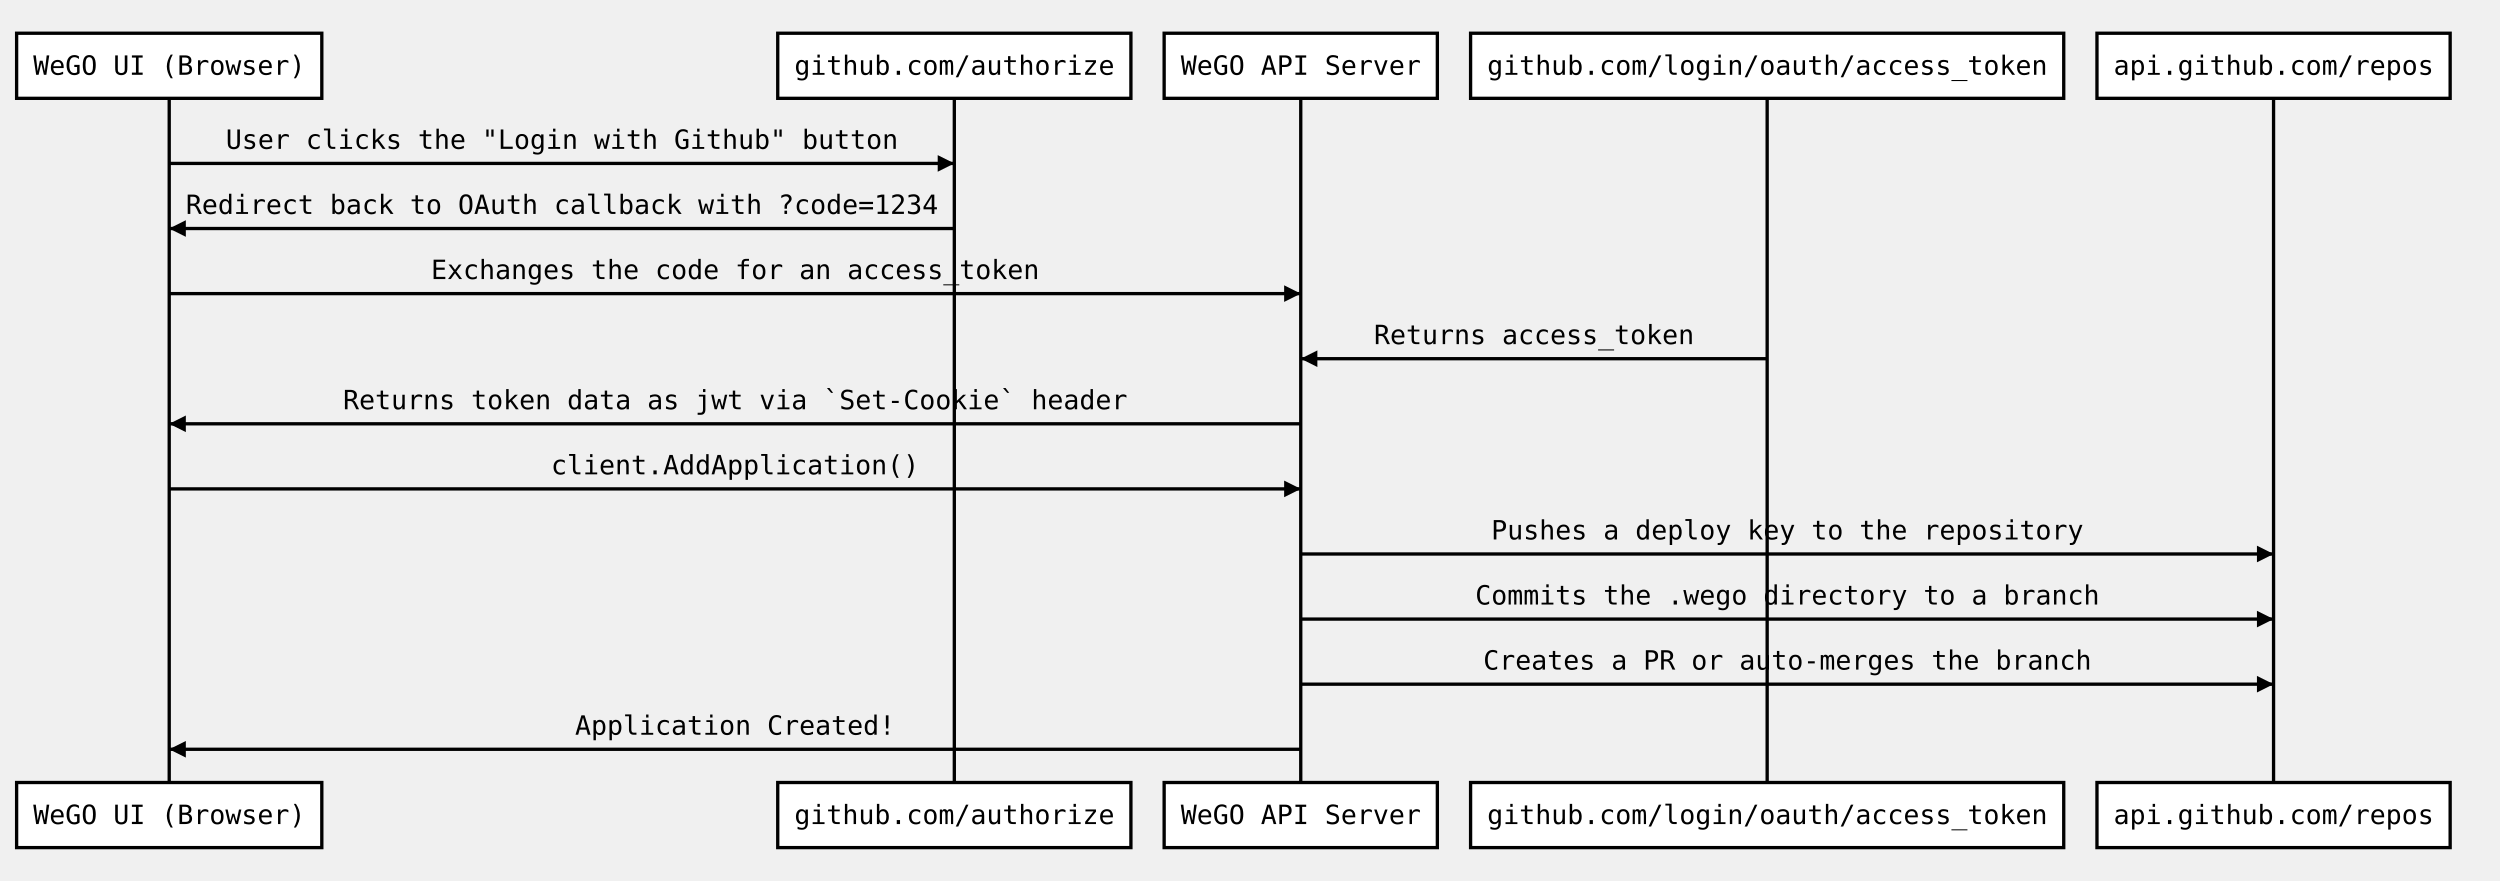
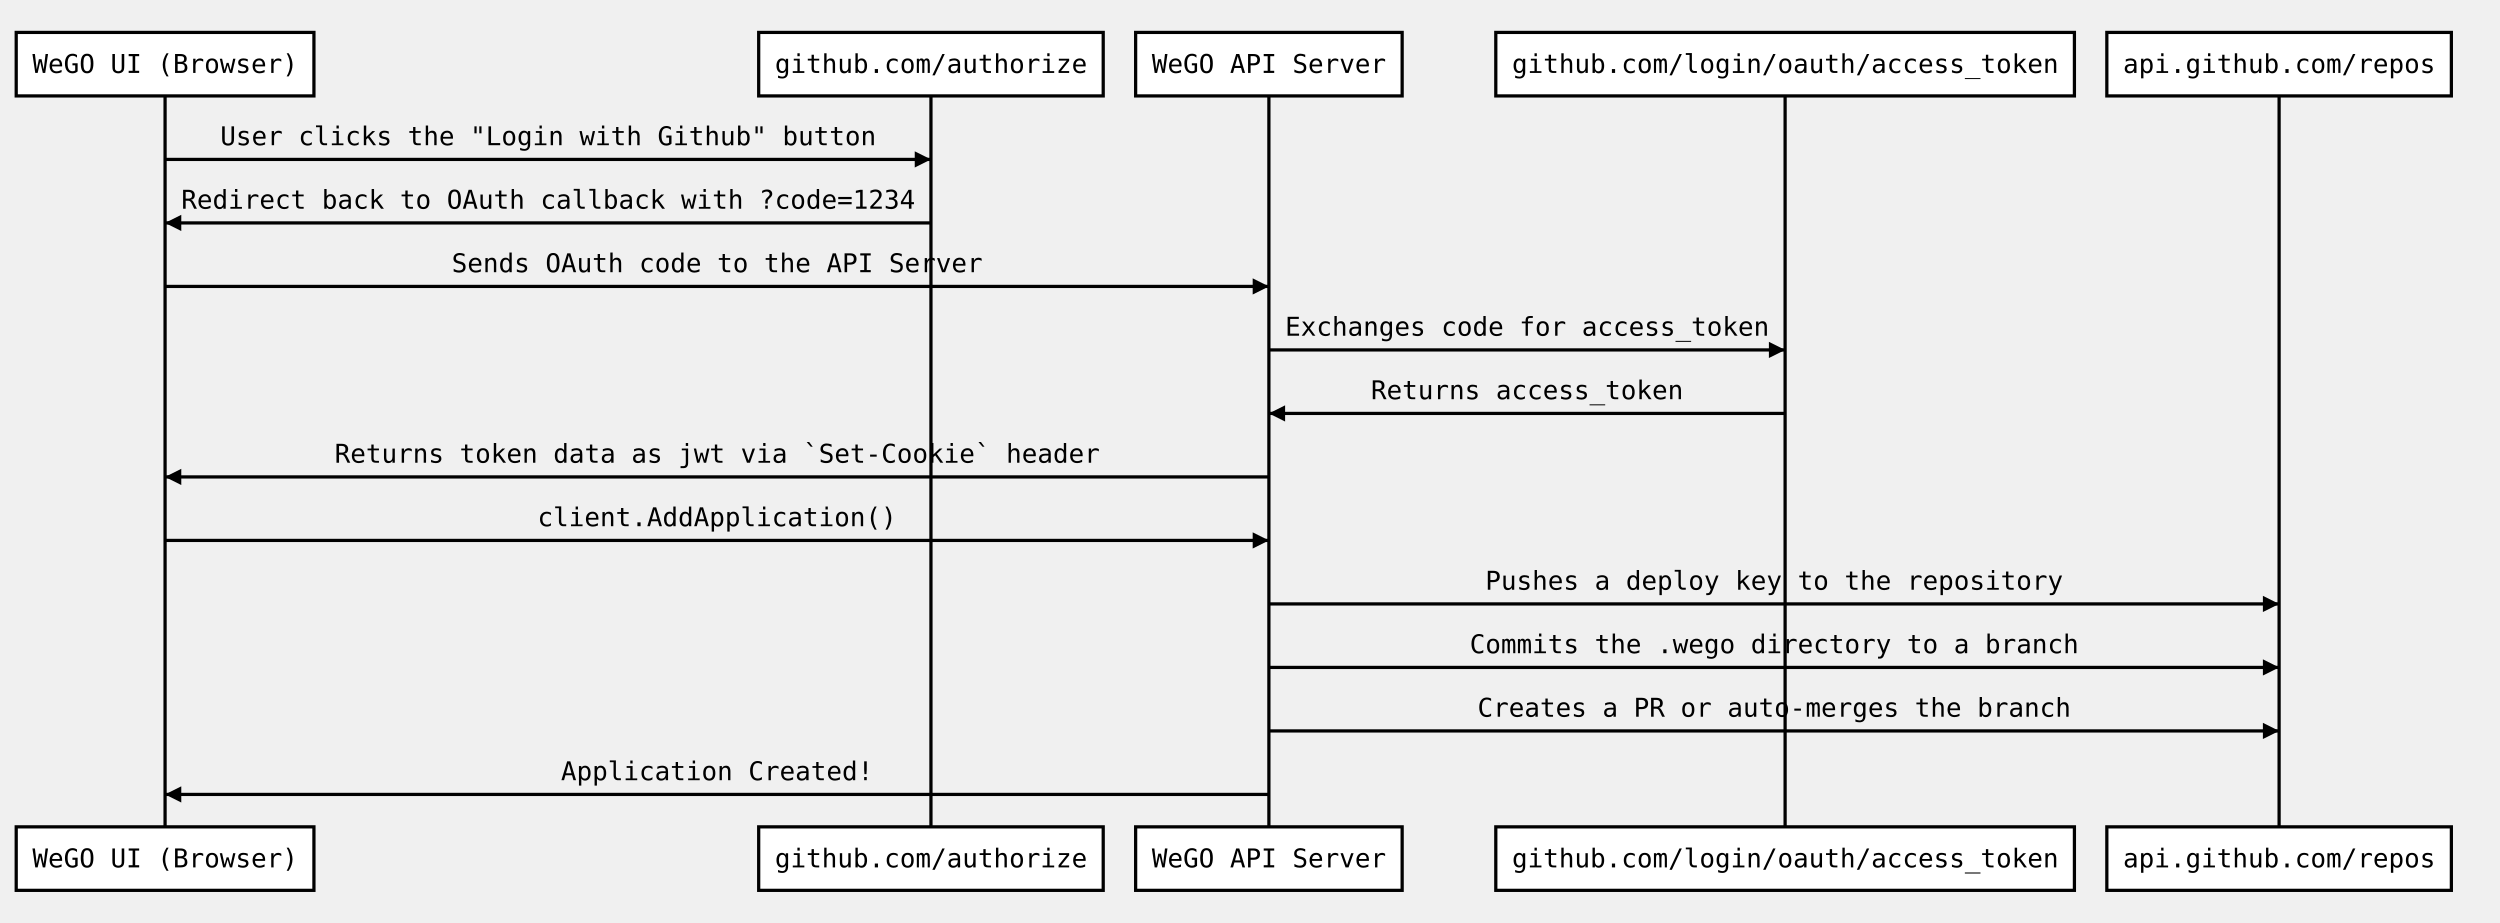
- <svg xmlns="http://www.w3.org/2000/svg" width="1504.422px" height="530.062px" class="sequence simple">
+ <svg xmlns="http://www.w3.org/2000/svg" width="1542.188px" height="569.234px" class="sequence simple">
  <defs>
    <marker viewBox="0 0 5 5" markerWidth="5" markerHeight="5" orient="auto" refX="5" refY="2.5" id="markerArrowBlock">
      <path d="M 0 0 L 5 2.5 L 0 5 z" />
    </marker>
    <marker viewBox="0 0 9.6 16" markerWidth="4" markerHeight="16" orient="auto" refX="9.6" refY="8" id="markerArrowOpen">
      <path d="M 9.6,8 1.92,16 0,13.7 5.76,8 0,2.286 1.92,0 9.6,8 z" />
    </marker>
  </defs>
  <g class="title" />
  <g class="actor">
    <rect x="10" y="20" width="183.656" height="39.172" stroke="#000000" fill="#ffffff" style="stroke-width: 2;" />
    <text x="20" y="45" style="font-size: 16px; font-family: &quot;Andale Mono&quot;, monospace;">
      <tspan x="20">WeGO UI (Browser)</tspan>
    </text>
  </g>
  <g class="actor">
-     <rect x="10" y="470.891" width="183.656" height="39.172" stroke="#000000" fill="#ffffff" style="stroke-width: 2;" />
-     <text x="20" y="495.891" style="font-size: 16px; font-family: &quot;Andale Mono&quot;, monospace;">
+     <rect x="10" y="510.062" width="183.656" height="39.172" stroke="#000000" fill="#ffffff" style="stroke-width: 2;" />
+     <text x="20" y="535.062" style="font-size: 16px; font-family: &quot;Andale Mono&quot;, monospace;">
      <tspan x="20">WeGO UI (Browser)</tspan>
    </text>
  </g>
-   <line x1="101.828" x2="101.828" y1="59.172" y2="470.891" stroke="#000000" fill="none" style="stroke-width: 2;" />
+   <line x1="101.828" x2="101.828" y1="59.172" y2="510.062" stroke="#000000" fill="none" style="stroke-width: 2;" />
  <g class="actor">
    <rect x="468.016" y="20" width="212.531" height="39.172" stroke="#000000" fill="#ffffff" style="stroke-width: 2;" />
    <text x="478.016" y="45" style="font-size: 16px; font-family: &quot;Andale Mono&quot;, monospace;">
      <tspan x="478.016">github.com/authorize</tspan>
    </text>
  </g>
  <g class="actor">
-     <rect x="468.016" y="470.891" width="212.531" height="39.172" stroke="#000000" fill="#ffffff" style="stroke-width: 2;" />
-     <text x="478.016" y="495.891" style="font-size: 16px; font-family: &quot;Andale Mono&quot;, monospace;">
+     <rect x="468.016" y="510.062" width="212.531" height="39.172" stroke="#000000" fill="#ffffff" style="stroke-width: 2;" />
+     <text x="478.016" y="535.062" style="font-size: 16px; font-family: &quot;Andale Mono&quot;, monospace;">
      <tspan x="478.016">github.com/authorize</tspan>
    </text>
  </g>
-   <line x1="574.281" x2="574.281" y1="59.172" y2="470.891" stroke="#000000" fill="none" style="stroke-width: 2;" />
+   <line x1="574.281" x2="574.281" y1="59.172" y2="510.062" stroke="#000000" fill="none" style="stroke-width: 2;" />
  <g class="actor">
    <rect x="700.547" y="20" width="164.406" height="39.172" stroke="#000000" fill="#ffffff" style="stroke-width: 2;" />
    <text x="710.547" y="45" style="font-size: 16px; font-family: &quot;Andale Mono&quot;, monospace;">
      <tspan x="710.547">WeGO API Server</tspan>
    </text>
  </g>
  <g class="actor">
-     <rect x="700.547" y="470.891" width="164.406" height="39.172" stroke="#000000" fill="#ffffff" style="stroke-width: 2;" />
-     <text x="710.547" y="495.891" style="font-size: 16px; font-family: &quot;Andale Mono&quot;, monospace;">
+     <rect x="700.547" y="510.062" width="164.406" height="39.172" stroke="#000000" fill="#ffffff" style="stroke-width: 2;" />
+     <text x="710.547" y="535.062" style="font-size: 16px; font-family: &quot;Andale Mono&quot;, monospace;">
      <tspan x="710.547">WeGO API Server</tspan>
    </text>
  </g>
-   <line x1="782.75" x2="782.75" y1="59.172" y2="470.891" stroke="#000000" fill="none" style="stroke-width: 2;" />
+   <line x1="782.75" x2="782.75" y1="59.172" y2="510.062" stroke="#000000" fill="none" style="stroke-width: 2;" />
  <g class="actor">
-     <rect x="884.953" y="20" width="356.938" height="39.172" stroke="#000000" fill="#ffffff" style="stroke-width: 2;" />
-     <text x="894.953" y="45" style="font-size: 16px; font-family: &quot;Andale Mono&quot;, monospace;">
-       <tspan x="894.953">github.com/login/oauth/access_token</tspan>
+     <rect x="922.719" y="20" width="356.938" height="39.172" stroke="#000000" fill="#ffffff" style="stroke-width: 2;" />
+     <text x="932.719" y="45" style="font-size: 16px; font-family: &quot;Andale Mono&quot;, monospace;">
+       <tspan x="932.719">github.com/login/oauth/access_token</tspan>
    </text>
  </g>
  <g class="actor">
-     <rect x="884.953" y="470.891" width="356.938" height="39.172" stroke="#000000" fill="#ffffff" style="stroke-width: 2;" />
-     <text x="894.953" y="495.891" style="font-size: 16px; font-family: &quot;Andale Mono&quot;, monospace;">
-       <tspan x="894.953">github.com/login/oauth/access_token</tspan>
+     <rect x="922.719" y="510.062" width="356.938" height="39.172" stroke="#000000" fill="#ffffff" style="stroke-width: 2;" />
+     <text x="932.719" y="535.062" style="font-size: 16px; font-family: &quot;Andale Mono&quot;, monospace;">
+       <tspan x="932.719">github.com/login/oauth/access_token</tspan>
    </text>
  </g>
-   <line x1="1063.422" x2="1063.422" y1="59.172" y2="470.891" stroke="#000000" fill="none" style="stroke-width: 2;" />
+   <line x1="1101.188" x2="1101.188" y1="59.172" y2="510.062" stroke="#000000" fill="none" style="stroke-width: 2;" />
  <g class="actor">
-     <rect x="1261.891" y="20" width="212.531" height="39.172" stroke="#000000" fill="#ffffff" style="stroke-width: 2;" />
-     <text x="1271.891" y="45" style="font-size: 16px; font-family: &quot;Andale Mono&quot;, monospace;">
-       <tspan x="1271.891">api.github.com/repos</tspan>
+     <rect x="1299.656" y="20" width="212.531" height="39.172" stroke="#000000" fill="#ffffff" style="stroke-width: 2;" />
+     <text x="1309.656" y="45" style="font-size: 16px; font-family: &quot;Andale Mono&quot;, monospace;">
+       <tspan x="1309.656">api.github.com/repos</tspan>
    </text>
  </g>
  <g class="actor">
-     <rect x="1261.891" y="470.891" width="212.531" height="39.172" stroke="#000000" fill="#ffffff" style="stroke-width: 2;" />
-     <text x="1271.891" y="495.891" style="font-size: 16px; font-family: &quot;Andale Mono&quot;, monospace;">
-       <tspan x="1271.891">api.github.com/repos</tspan>
+     <rect x="1299.656" y="510.062" width="212.531" height="39.172" stroke="#000000" fill="#ffffff" style="stroke-width: 2;" />
+     <text x="1309.656" y="535.062" style="font-size: 16px; font-family: &quot;Andale Mono&quot;, monospace;">
+       <tspan x="1309.656">api.github.com/repos</tspan>
    </text>
  </g>
-   <line x1="1368.156" x2="1368.156" y1="59.172" y2="470.891" stroke="#000000" fill="none" style="stroke-width: 2;" />
+   <line x1="1405.922" x2="1405.922" y1="59.172" y2="510.062" stroke="#000000" fill="none" style="stroke-width: 2;" />
  <g class="signal">
    <text x="135.891" y="89.586" style="font-size: 16px; font-family: &quot;Andale Mono&quot;, monospace;">
      <tspan x="135.891">User clicks the "Login with Github" button</tspan>
    </text>
    <line x1="101.828" x2="574.281" y1="98.344" y2="98.344" stroke="#000000" fill="none" style="stroke-width: 2; marker-end: url(&quot;#markerArrowBlock&quot;);" />
  </g>
  <g class="signal">
    <text x="111.828" y="128.758" style="font-size: 16px; font-family: &quot;Andale Mono&quot;, monospace;">
      <tspan x="111.828">Redirect back to OAuth callback with ?code=1234</tspan>
    </text>
    <line x1="574.281" x2="101.828" y1="137.516" y2="137.516" stroke="#000000" fill="none" style="stroke-width: 2; marker-end: url(&quot;#markerArrowBlock&quot;);" />
  </g>
  <g class="signal">
-     <text x="259.383" y="167.93" style="font-size: 16px; font-family: &quot;Andale Mono&quot;, monospace;">
-       <tspan x="259.383">Exchanges the code for an access_token</tspan>
+     <text x="278.633" y="167.93" style="font-size: 16px; font-family: &quot;Andale Mono&quot;, monospace;">
+       <tspan x="278.633">Sends OAuth code to the API Server</tspan>
    </text>
    <line x1="101.828" x2="782.75" y1="176.688" y2="176.688" stroke="#000000" fill="none" style="stroke-width: 2; marker-end: url(&quot;#markerArrowBlock&quot;);" />
  </g>
  <g class="signal">
-     <text x="826.82" y="207.102" style="font-size: 16px; font-family: &quot;Andale Mono&quot;, monospace;">
-       <tspan x="826.82">Returns access_token</tspan>
+     <text x="792.75" y="207.102" style="font-size: 16px; font-family: &quot;Andale Mono&quot;, monospace;">
+       <tspan x="792.75">Exchanges code for access_token</tspan>
    </text>
-     <line x1="1063.422" x2="782.75" y1="215.859" y2="215.859" stroke="#000000" fill="none" style="stroke-width: 2; marker-end: url(&quot;#markerArrowBlock&quot;);" />
+     <line x1="782.75" x2="1101.188" y1="215.859" y2="215.859" stroke="#000000" fill="none" style="stroke-width: 2; marker-end: url(&quot;#markerArrowBlock&quot;);" />
  </g>
  <g class="signal">
-     <text x="206.438" y="246.273" style="font-size: 16px; font-family: &quot;Andale Mono&quot;, monospace;">
+     <text x="845.703" y="246.273" style="font-size: 16px; font-family: &quot;Andale Mono&quot;, monospace;">
+       <tspan x="845.703">Returns access_token</tspan>
+     </text>
+     <line x1="1101.188" x2="782.75" y1="255.031" y2="255.031" stroke="#000000" fill="none" style="stroke-width: 2; marker-end: url(&quot;#markerArrowBlock&quot;);" />
+   </g>
+   <g class="signal">
+     <text x="206.438" y="285.445" style="font-size: 16px; font-family: &quot;Andale Mono&quot;, monospace;">
      <tspan x="206.438">Returns token data as jwt via `Set-Cookie` header</tspan>
    </text>
-     <line x1="782.75" x2="101.828" y1="255.031" y2="255.031" stroke="#000000" fill="none" style="stroke-width: 2; marker-end: url(&quot;#markerArrowBlock&quot;);" />
+     <line x1="782.75" x2="101.828" y1="294.203" y2="294.203" stroke="#000000" fill="none" style="stroke-width: 2; marker-end: url(&quot;#markerArrowBlock&quot;);" />
  </g>
  <g class="signal">
-     <text x="331.578" y="285.445" style="font-size: 16px; font-family: &quot;Andale Mono&quot;, monospace;">
+     <text x="331.578" y="324.617" style="font-size: 16px; font-family: &quot;Andale Mono&quot;, monospace;">
      <tspan x="331.578">client.AddApplication()</tspan>
    </text>
-     <line x1="101.828" x2="782.75" y1="294.203" y2="294.203" stroke="#000000" fill="none" style="stroke-width: 2; marker-end: url(&quot;#markerArrowBlock&quot;);" />
+     <line x1="101.828" x2="782.75" y1="333.375" y2="333.375" stroke="#000000" fill="none" style="stroke-width: 2; marker-end: url(&quot;#markerArrowBlock&quot;);" />
  </g>
  <g class="signal">
-     <text x="897.359" y="324.617" style="font-size: 16px; font-family: &quot;Andale Mono&quot;, monospace;">
-       <tspan x="897.359">Pushes a deploy key to the repository</tspan>
+     <text x="916.242" y="363.789" style="font-size: 16px; font-family: &quot;Andale Mono&quot;, monospace;">
+       <tspan x="916.242">Pushes a deploy key to the repository</tspan>
    </text>
-     <line x1="782.75" x2="1368.156" y1="333.375" y2="333.375" stroke="#000000" fill="none" style="stroke-width: 2; marker-end: url(&quot;#markerArrowBlock&quot;);" />
+     <line x1="782.75" x2="1405.922" y1="372.547" y2="372.547" stroke="#000000" fill="none" style="stroke-width: 2; marker-end: url(&quot;#markerArrowBlock&quot;);" />
  </g>
  <g class="signal">
-     <text x="887.734" y="363.789" style="font-size: 16px; font-family: &quot;Andale Mono&quot;, monospace;">
-       <tspan x="887.734">Commits the .wego directory to a branch</tspan>
+     <text x="906.617" y="402.961" style="font-size: 16px; font-family: &quot;Andale Mono&quot;, monospace;">
+       <tspan x="906.617">Commits the .wego directory to a branch</tspan>
    </text>
-     <line x1="782.75" x2="1368.156" y1="372.547" y2="372.547" stroke="#000000" fill="none" style="stroke-width: 2; marker-end: url(&quot;#markerArrowBlock&quot;);" />
+     <line x1="782.75" x2="1405.922" y1="411.719" y2="411.719" stroke="#000000" fill="none" style="stroke-width: 2; marker-end: url(&quot;#markerArrowBlock&quot;);" />
  </g>
  <g class="signal">
-     <text x="892.547" y="402.961" style="font-size: 16px; font-family: &quot;Andale Mono&quot;, monospace;">
-       <tspan x="892.547">Creates a PR or auto-merges the branch</tspan>
+     <text x="911.43" y="442.133" style="font-size: 16px; font-family: &quot;Andale Mono&quot;, monospace;">
+       <tspan x="911.43">Creates a PR or auto-merges the branch</tspan>
    </text>
-     <line x1="782.75" x2="1368.156" y1="411.719" y2="411.719" stroke="#000000" fill="none" style="stroke-width: 2; marker-end: url(&quot;#markerArrowBlock&quot;);" />
+     <line x1="782.75" x2="1405.922" y1="450.891" y2="450.891" stroke="#000000" fill="none" style="stroke-width: 2; marker-end: url(&quot;#markerArrowBlock&quot;);" />
  </g>
  <g class="signal">
-     <text x="346.023" y="442.133" style="font-size: 16px; font-family: &quot;Andale Mono&quot;, monospace;">
+     <text x="346.023" y="481.305" style="font-size: 16px; font-family: &quot;Andale Mono&quot;, monospace;">
      <tspan x="346.023">Application Created!</tspan>
    </text>
-     <line x1="782.75" x2="101.828" y1="450.891" y2="450.891" stroke="#000000" fill="none" style="stroke-width: 2; marker-end: url(&quot;#markerArrowBlock&quot;);" />
+     <line x1="782.75" x2="101.828" y1="490.062" y2="490.062" stroke="#000000" fill="none" style="stroke-width: 2; marker-end: url(&quot;#markerArrowBlock&quot;);" />
  </g>
</svg>
